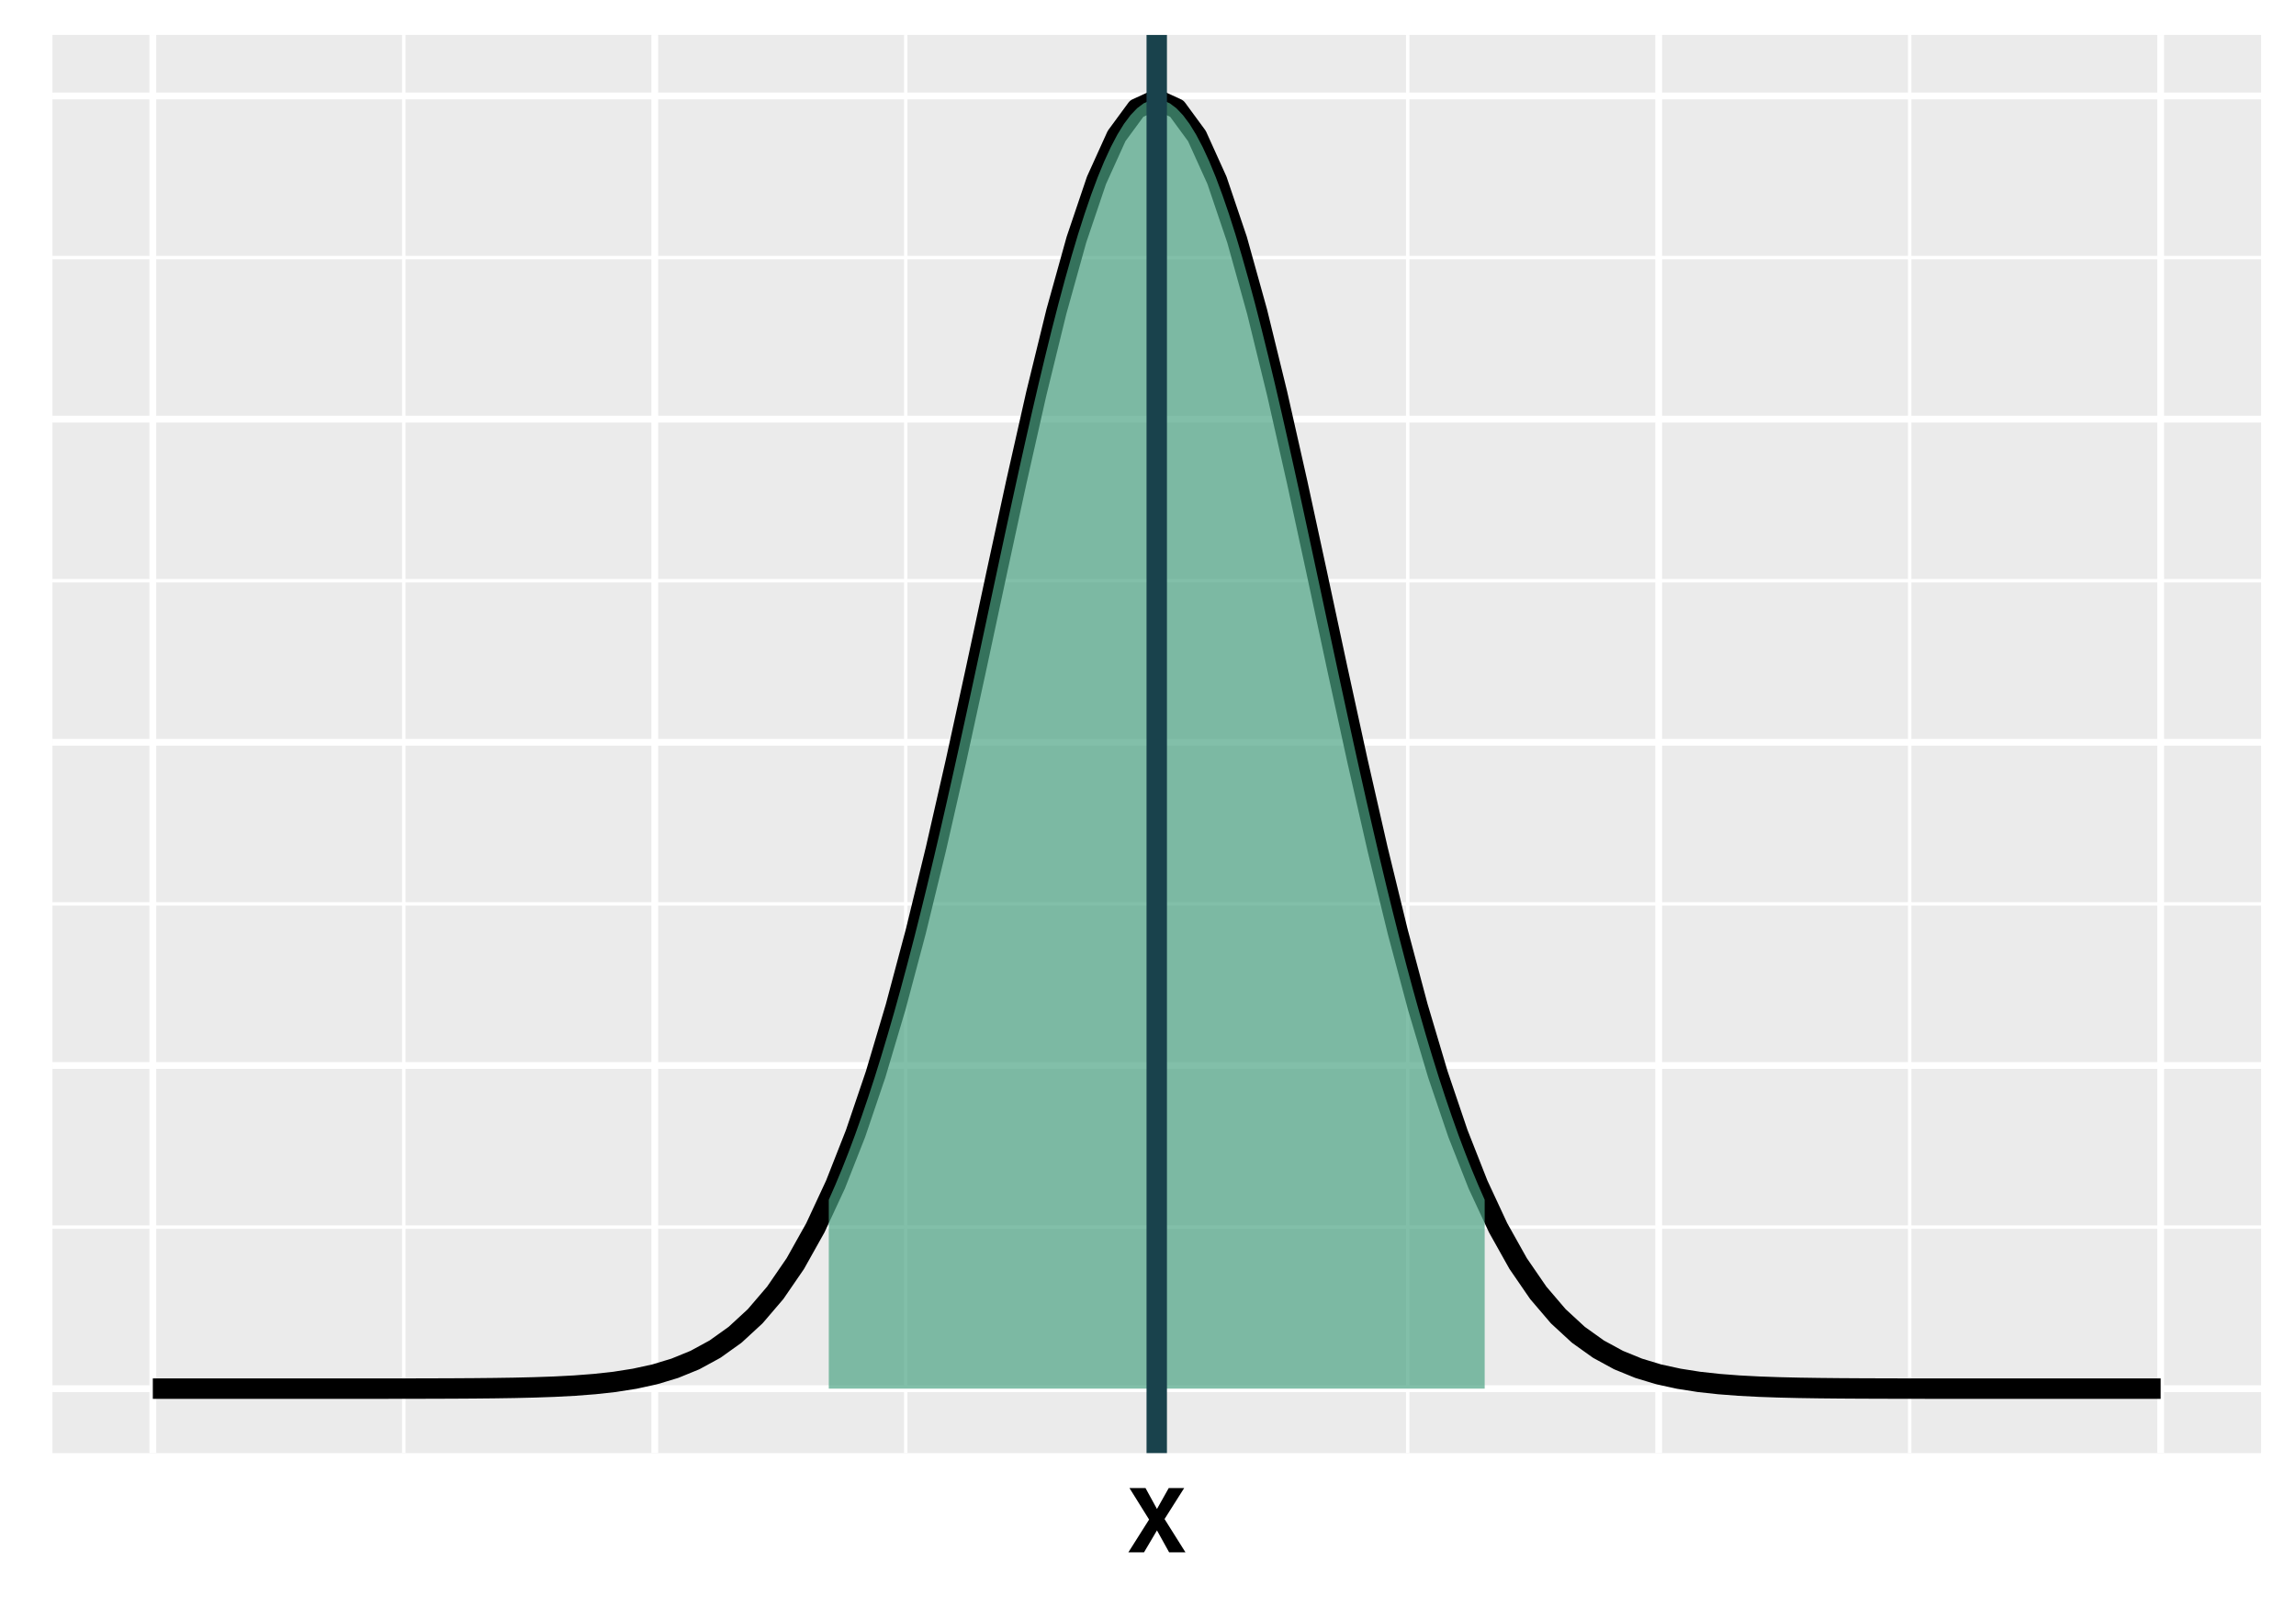
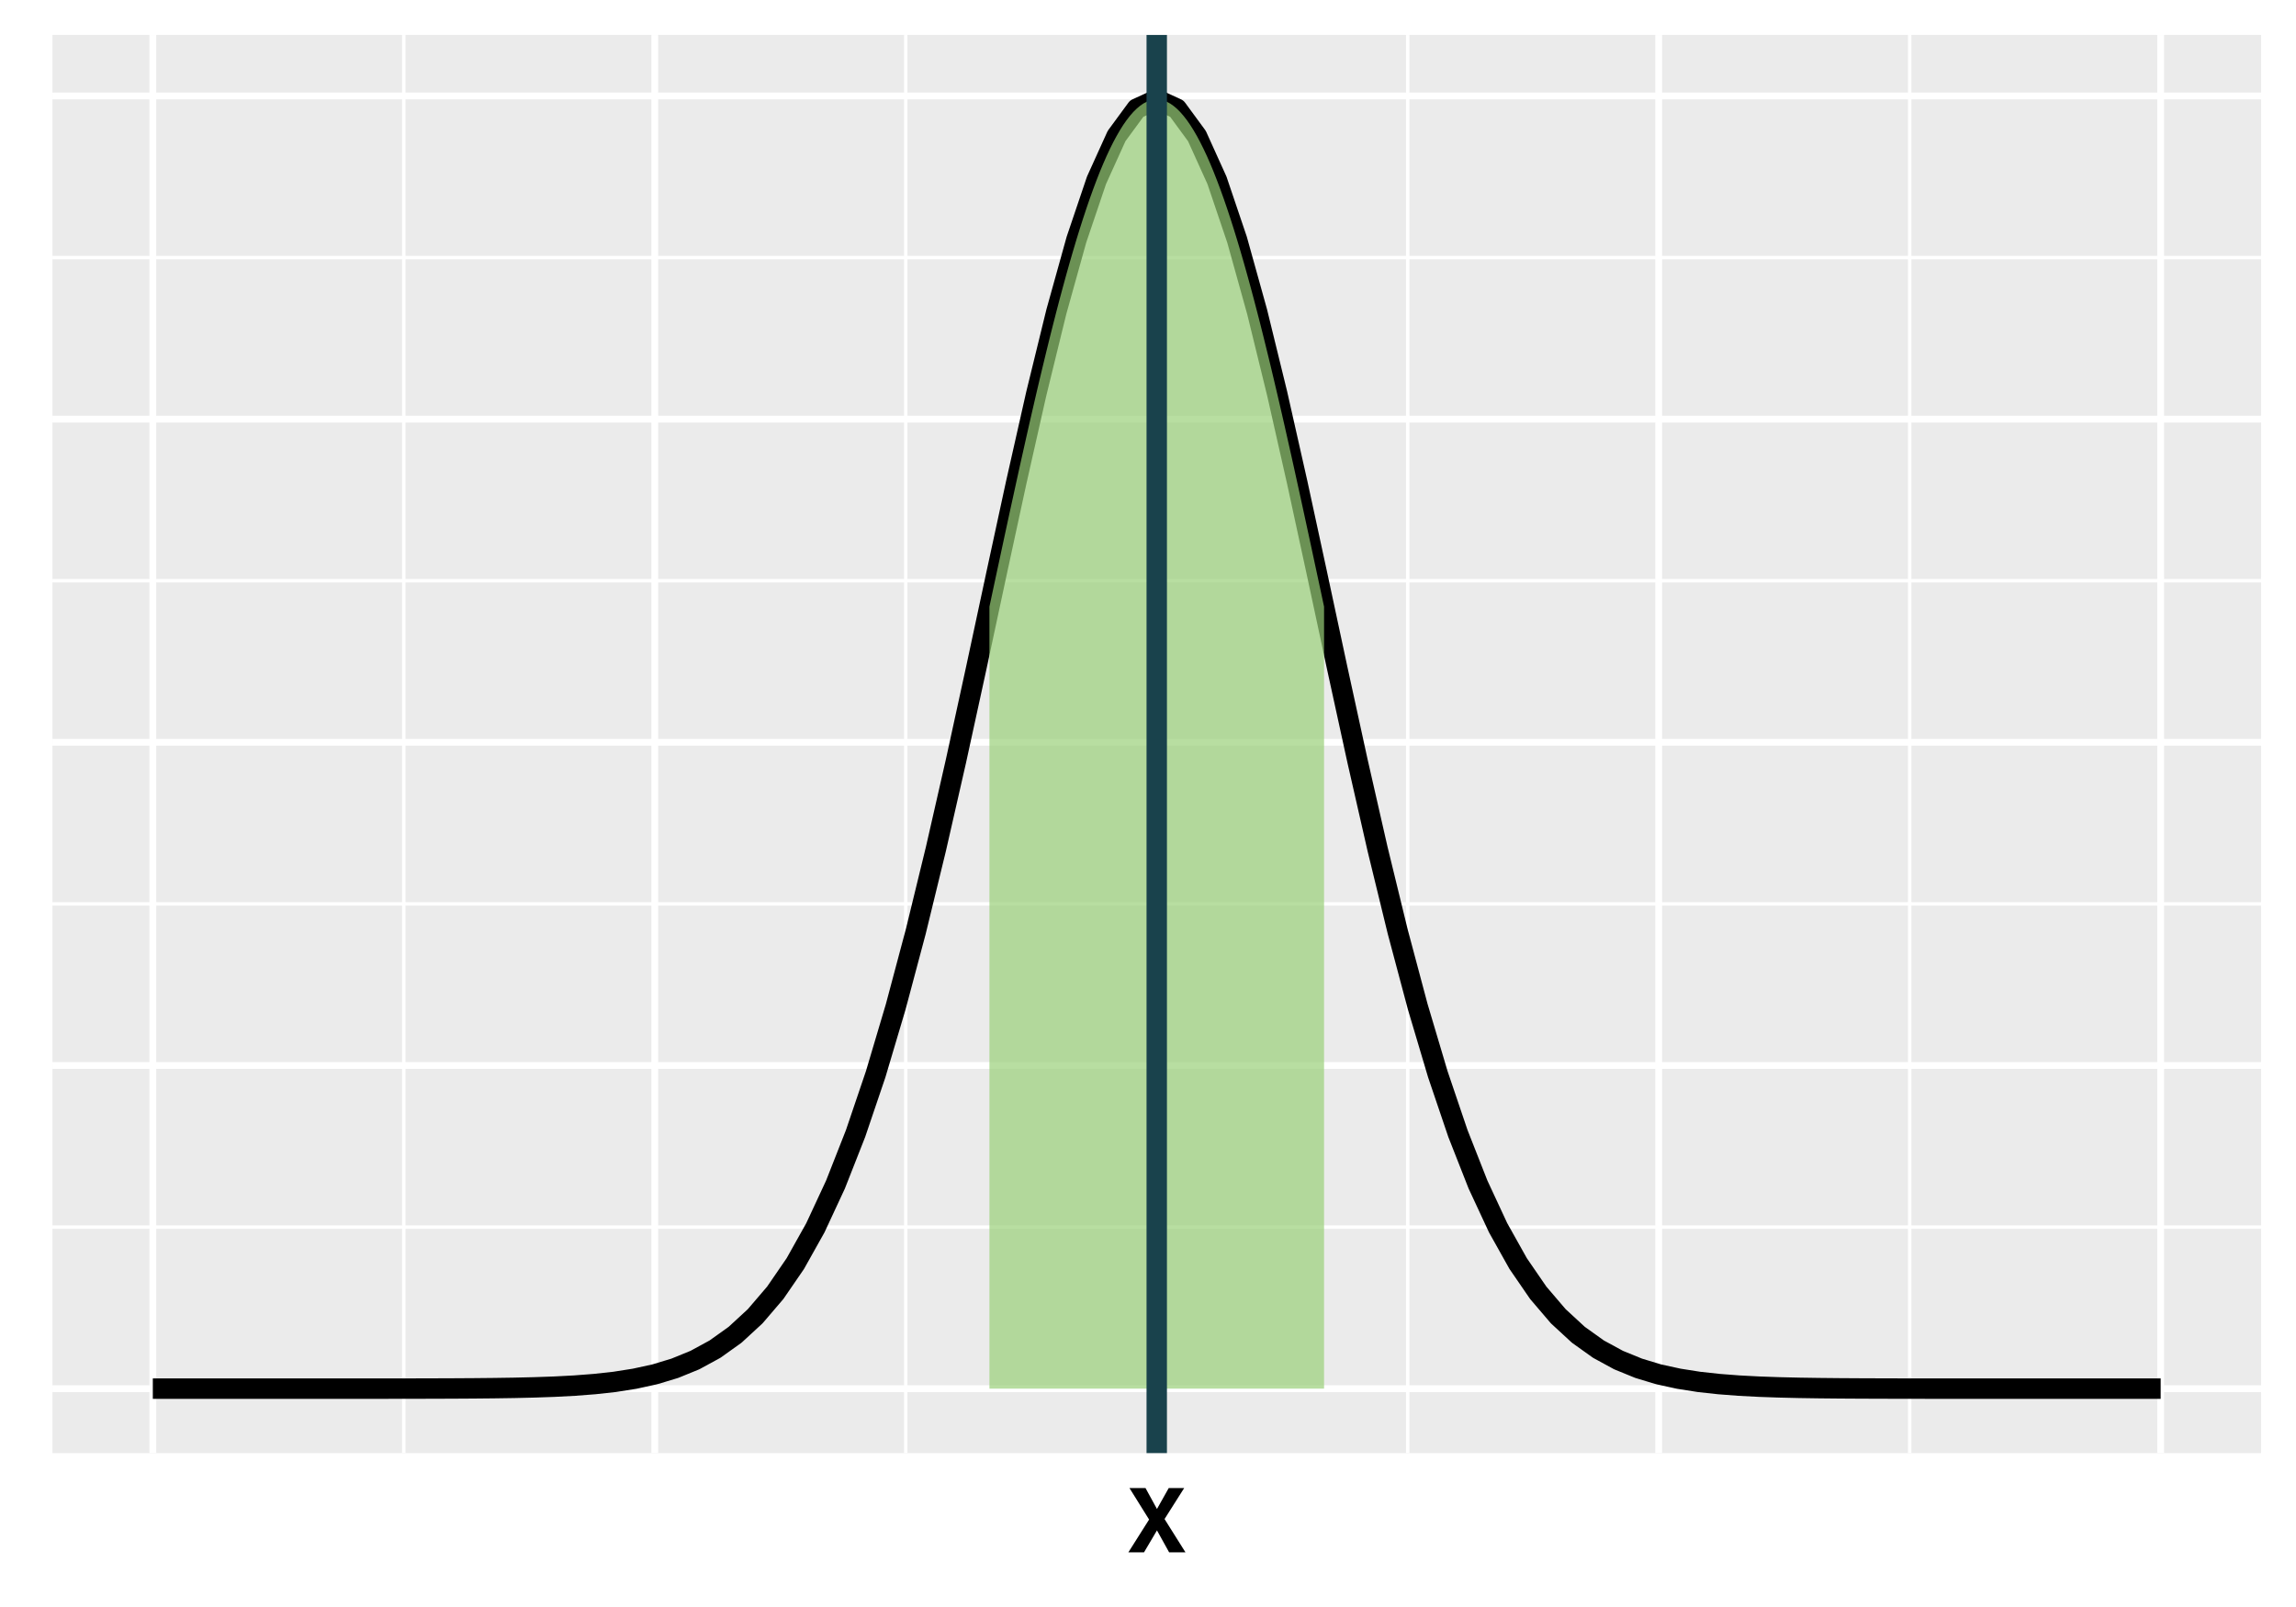
<svg xmlns="http://www.w3.org/2000/svg" xmlns:xlink="http://www.w3.org/1999/xlink" width="360pt" height="252pt" viewBox="0 0 360 252" version="1.1">
  <defs>
    <g>
      <symbol overflow="visible" id="glyph0-0">
        <path style="stroke:none;" d="M 1.047 -10.078 L 9.172 -10.078 L 9.172 0 L 1.047 0 Z M 7.906 -1.266 L 7.906 -8.812 L 2.312 -8.812 L 2.312 -1.266 Z M 7.906 -1.266 " />
      </symbol>
      <symbol overflow="visible" id="glyph0-1">
        <path style="stroke:none;" d="M 9.172 0 L 6.609 0 L 4.703 -3.438 L 2.672 0 L 0.219 0 L 3.469 -5.141 L 0.391 -10.078 L 2.906 -10.078 L 4.703 -6.797 L 6.547 -10.078 L 8.969 -10.078 L 5.891 -5.219 Z M 9.172 0 " />
      </symbol>
    </g>
    <clipPath id="clip1">
      <path d="M 8.219 5.48 L 354.52 5.48 L 354.52 227.871 L 8.219 227.871 Z M 8.219 5.48 " />
    </clipPath>
    <clipPath id="clip2">
      <path d="M 8.219 192 L 354.52 192 L 354.52 193 L 8.219 193 Z M 8.219 192 " />
    </clipPath>
    <clipPath id="clip3">
      <path d="M 8.219 141 L 354.52 141 L 354.52 143 L 8.219 143 Z M 8.219 141 " />
    </clipPath>
    <clipPath id="clip4">
      <path d="M 8.219 90 L 354.52 90 L 354.52 92 L 8.219 92 Z M 8.219 90 " />
    </clipPath>
    <clipPath id="clip5">
      <path d="M 8.219 40 L 354.52 40 L 354.52 41 L 8.219 41 Z M 8.219 40 " />
    </clipPath>
    <clipPath id="clip6">
      <path d="M 63 5.48 L 64 5.48 L 64 227.871 L 63 227.871 Z M 63 5.48 " />
    </clipPath>
    <clipPath id="clip7">
      <path d="M 141 5.48 L 143 5.48 L 143 227.871 L 141 227.871 Z M 141 5.48 " />
    </clipPath>
    <clipPath id="clip8">
      <path d="M 220 5.48 L 221 5.48 L 221 227.871 L 220 227.871 Z M 220 5.48 " />
    </clipPath>
    <clipPath id="clip9">
      <path d="M 299 5.48 L 300 5.48 L 300 227.871 L 299 227.871 Z M 299 5.48 " />
    </clipPath>
    <clipPath id="clip10">
      <path d="M 8.219 217 L 354.52 217 L 354.52 219 L 8.219 219 Z M 8.219 217 " />
    </clipPath>
    <clipPath id="clip11">
      <path d="M 8.219 166 L 354.52 166 L 354.52 168 L 8.219 168 Z M 8.219 166 " />
    </clipPath>
    <clipPath id="clip12">
      <path d="M 8.219 115 L 354.52 115 L 354.52 117 L 8.219 117 Z M 8.219 115 " />
    </clipPath>
    <clipPath id="clip13">
      <path d="M 8.219 65 L 354.52 65 L 354.52 67 L 8.219 67 Z M 8.219 65 " />
    </clipPath>
    <clipPath id="clip14">
      <path d="M 8.219 14 L 354.52 14 L 354.52 16 L 8.219 16 Z M 8.219 14 " />
    </clipPath>
    <clipPath id="clip15">
      <path d="M 23 5.48 L 25 5.48 L 25 227.871 L 23 227.871 Z M 23 5.48 " />
    </clipPath>
    <clipPath id="clip16">
      <path d="M 102 5.48 L 104 5.48 L 104 227.871 L 102 227.871 Z M 102 5.48 " />
    </clipPath>
    <clipPath id="clip17">
      <path d="M 180 5.48 L 182 5.48 L 182 227.871 L 180 227.871 Z M 180 5.48 " />
    </clipPath>
    <clipPath id="clip18">
      <path d="M 259 5.48 L 261 5.48 L 261 227.871 L 259 227.871 Z M 259 5.48 " />
    </clipPath>
    <clipPath id="clip19">
      <path d="M 338 5.48 L 340 5.48 L 340 227.871 L 338 227.871 Z M 338 5.48 " />
    </clipPath>
    <clipPath id="clip20">
      <path d="M 179 5.48 L 183 5.48 L 183 227.871 L 179 227.871 Z M 179 5.48 " />
    </clipPath>
  </defs>
-   <g id="surface314">
+   <g id="surface304">
    <rect x="0" y="0" width="360" height="252" style="fill:rgb(100%,100%,100%);fill-opacity:1;stroke:none;" />
    <rect x="0" y="0" width="360" height="252" style="fill:rgb(100%,100%,100%);fill-opacity:1;stroke:none;" />
    <path style="fill:none;stroke-width:1.067;stroke-linecap:round;stroke-linejoin:round;stroke:rgb(100%,100%,100%);stroke-opacity:1;stroke-miterlimit:10;" d="M 0 252 L 360 252 L 360 0 L 0 0 Z M 0 252 " />
    <g clip-path="url(#clip1)" clip-rule="nonzero">
      <path style=" stroke:none;fill-rule:nonzero;fill:rgb(92.157%,92.157%,92.157%);fill-opacity:1;" d="M 8.219 227.867 L 354.52 227.867 L 354.52 5.477 L 8.219 5.477 Z M 8.219 227.867 " />
    </g>
    <g clip-path="url(#clip2)" clip-rule="nonzero">
      <path style="fill:none;stroke-width:0.533;stroke-linecap:butt;stroke-linejoin:round;stroke:rgb(100%,100%,100%);stroke-opacity:1;stroke-miterlimit:10;" d="M 8.219 192.422 L 354.52 192.422 " />
    </g>
    <g clip-path="url(#clip3)" clip-rule="nonzero">
      <path style="fill:none;stroke-width:0.533;stroke-linecap:butt;stroke-linejoin:round;stroke:rgb(100%,100%,100%);stroke-opacity:1;stroke-miterlimit:10;" d="M 8.219 141.746 L 354.52 141.746 " />
    </g>
    <g clip-path="url(#clip4)" clip-rule="nonzero">
      <path style="fill:none;stroke-width:0.533;stroke-linecap:butt;stroke-linejoin:round;stroke:rgb(100%,100%,100%);stroke-opacity:1;stroke-miterlimit:10;" d="M 8.219 91.066 L 354.52 91.066 " />
    </g>
    <g clip-path="url(#clip5)" clip-rule="nonzero">
      <path style="fill:none;stroke-width:0.533;stroke-linecap:butt;stroke-linejoin:round;stroke:rgb(100%,100%,100%);stroke-opacity:1;stroke-miterlimit:10;" d="M 8.219 40.391 L 354.52 40.391 " />
    </g>
    <g clip-path="url(#clip6)" clip-rule="nonzero">
      <path style="fill:none;stroke-width:0.533;stroke-linecap:butt;stroke-linejoin:round;stroke:rgb(100%,100%,100%);stroke-opacity:1;stroke-miterlimit:10;" d="M 63.312 227.867 L 63.312 5.48 " />
    </g>
    <g clip-path="url(#clip7)" clip-rule="nonzero">
      <path style="fill:none;stroke-width:0.533;stroke-linecap:butt;stroke-linejoin:round;stroke:rgb(100%,100%,100%);stroke-opacity:1;stroke-miterlimit:10;" d="M 142.016 227.867 L 142.016 5.48 " />
    </g>
    <g clip-path="url(#clip8)" clip-rule="nonzero">
      <path style="fill:none;stroke-width:0.533;stroke-linecap:butt;stroke-linejoin:round;stroke:rgb(100%,100%,100%);stroke-opacity:1;stroke-miterlimit:10;" d="M 220.723 227.867 L 220.723 5.48 " />
    </g>
    <g clip-path="url(#clip9)" clip-rule="nonzero">
      <path style="fill:none;stroke-width:0.533;stroke-linecap:butt;stroke-linejoin:round;stroke:rgb(100%,100%,100%);stroke-opacity:1;stroke-miterlimit:10;" d="M 299.426 227.867 L 299.426 5.48 " />
    </g>
    <g clip-path="url(#clip10)" clip-rule="nonzero">
      <path style="fill:none;stroke-width:1.067;stroke-linecap:butt;stroke-linejoin:round;stroke:rgb(100%,100%,100%);stroke-opacity:1;stroke-miterlimit:10;" d="M 8.219 217.758 L 354.52 217.758 " />
    </g>
    <g clip-path="url(#clip11)" clip-rule="nonzero">
      <path style="fill:none;stroke-width:1.067;stroke-linecap:butt;stroke-linejoin:round;stroke:rgb(100%,100%,100%);stroke-opacity:1;stroke-miterlimit:10;" d="M 8.219 167.082 L 354.52 167.082 " />
    </g>
    <g clip-path="url(#clip12)" clip-rule="nonzero">
      <path style="fill:none;stroke-width:1.067;stroke-linecap:butt;stroke-linejoin:round;stroke:rgb(100%,100%,100%);stroke-opacity:1;stroke-miterlimit:10;" d="M 8.219 116.406 L 354.52 116.406 " />
    </g>
    <g clip-path="url(#clip13)" clip-rule="nonzero">
      <path style="fill:none;stroke-width:1.067;stroke-linecap:butt;stroke-linejoin:round;stroke:rgb(100%,100%,100%);stroke-opacity:1;stroke-miterlimit:10;" d="M 8.219 65.73 L 354.52 65.73 " />
    </g>
    <g clip-path="url(#clip14)" clip-rule="nonzero">
      <path style="fill:none;stroke-width:1.067;stroke-linecap:butt;stroke-linejoin:round;stroke:rgb(100%,100%,100%);stroke-opacity:1;stroke-miterlimit:10;" d="M 8.219 15.051 L 354.52 15.051 " />
    </g>
    <g clip-path="url(#clip15)" clip-rule="nonzero">
      <path style="fill:none;stroke-width:1.067;stroke-linecap:butt;stroke-linejoin:round;stroke:rgb(100%,100%,100%);stroke-opacity:1;stroke-miterlimit:10;" d="M 23.961 227.867 L 23.961 5.48 " />
    </g>
    <g clip-path="url(#clip16)" clip-rule="nonzero">
      <path style="fill:none;stroke-width:1.067;stroke-linecap:butt;stroke-linejoin:round;stroke:rgb(100%,100%,100%);stroke-opacity:1;stroke-miterlimit:10;" d="M 102.664 227.867 L 102.664 5.48 " />
    </g>
    <g clip-path="url(#clip17)" clip-rule="nonzero">
      <path style="fill:none;stroke-width:1.067;stroke-linecap:butt;stroke-linejoin:round;stroke:rgb(100%,100%,100%);stroke-opacity:1;stroke-miterlimit:10;" d="M 181.371 227.867 L 181.371 5.48 " />
    </g>
    <g clip-path="url(#clip18)" clip-rule="nonzero">
      <path style="fill:none;stroke-width:1.067;stroke-linecap:butt;stroke-linejoin:round;stroke:rgb(100%,100%,100%);stroke-opacity:1;stroke-miterlimit:10;" d="M 260.074 227.867 L 260.074 5.48 " />
    </g>
    <g clip-path="url(#clip19)" clip-rule="nonzero">
      <path style="fill:none;stroke-width:1.067;stroke-linecap:butt;stroke-linejoin:round;stroke:rgb(100%,100%,100%);stroke-opacity:1;stroke-miterlimit:10;" d="M 338.781 227.867 L 338.781 5.48 " />
    </g>
    <path style="fill:none;stroke-width:3.201;stroke-linecap:butt;stroke-linejoin:round;stroke:rgb(0%,0%,0%);stroke-opacity:1;stroke-miterlimit:10;" d="M 23.961 217.758 L 58.59 217.758 L 64.887 217.75 L 68.035 217.742 L 71.184 217.73 L 74.332 217.711 L 77.48 217.68 L 80.629 217.633 L 83.777 217.559 L 86.926 217.449 L 90.07 217.285 L 93.219 217.043 L 96.367 216.699 L 99.516 216.203 L 102.664 215.516 L 105.812 214.562 L 108.961 213.277 L 112.109 211.562 L 115.258 209.312 L 118.406 206.41 L 121.555 202.73 L 124.703 198.145 L 127.852 192.523 L 131 185.754 L 134.148 177.75 L 137.297 168.461 L 140.441 157.883 L 143.59 146.07 L 146.738 133.16 L 149.887 119.352 L 153.035 104.926 L 156.184 90.234 L 159.332 75.691 L 162.48 61.75 L 165.629 48.891 L 168.777 37.586 L 171.926 28.273 L 175.074 21.328 L 178.223 17.039 L 181.371 15.59 L 184.52 17.039 L 187.668 21.328 L 190.812 28.273 L 193.961 37.586 L 197.109 48.891 L 200.258 61.75 L 203.406 75.691 L 206.555 90.234 L 209.703 104.926 L 212.852 119.352 L 216 133.16 L 219.148 146.07 L 222.297 157.883 L 225.445 168.461 L 228.594 177.75 L 231.742 185.754 L 234.891 192.523 L 238.039 198.145 L 241.188 202.73 L 244.332 206.41 L 247.48 209.312 L 250.629 211.562 L 253.777 213.277 L 256.926 214.562 L 260.074 215.516 L 263.223 216.203 L 266.371 216.699 L 269.52 217.043 L 272.668 217.285 L 275.816 217.449 L 278.965 217.559 L 282.113 217.633 L 285.262 217.68 L 288.41 217.711 L 291.559 217.73 L 294.703 217.742 L 297.852 217.75 L 304.148 217.758 L 338.781 217.758 " />
-     <path style=" stroke:none;fill-rule:nonzero;fill:rgb(29.804%,63.922%,51.765%);fill-opacity:0.698;" d="M 129.949 188.145 L 130.977 185.805 L 132.008 183.332 L 133.035 180.723 L 134.062 177.98 L 135.09 175.098 L 136.121 172.082 L 137.148 168.922 L 138.176 165.625 L 139.203 162.195 L 140.234 158.625 L 141.262 154.926 L 142.289 151.098 L 143.32 147.141 L 144.348 143.066 L 145.375 138.879 L 146.402 134.586 L 147.434 130.191 L 148.461 125.707 L 149.488 121.141 L 150.516 116.508 L 151.547 111.809 L 152.574 107.066 L 153.602 102.289 L 154.633 97.492 L 155.66 92.684 L 156.688 87.887 L 157.715 83.109 L 158.746 78.375 L 159.773 73.691 L 160.801 69.082 L 161.828 64.559 L 162.859 60.141 L 163.887 55.844 L 164.914 51.688 L 165.945 47.684 L 166.973 43.852 L 168 40.207 L 169.027 36.762 L 170.059 33.535 L 171.086 30.539 L 172.113 27.785 L 173.145 25.289 L 174.172 23.059 L 175.199 21.102 L 176.227 19.434 L 177.258 18.059 L 178.285 16.98 L 179.312 16.207 L 180.34 15.742 L 181.371 15.59 L 182.398 15.742 L 183.426 16.207 L 184.457 16.98 L 185.484 18.059 L 186.512 19.434 L 187.539 21.102 L 188.57 23.059 L 189.598 25.289 L 190.625 27.785 L 191.652 30.539 L 192.684 33.535 L 193.711 36.762 L 194.738 40.207 L 195.77 43.852 L 196.797 47.684 L 197.824 51.688 L 198.852 55.844 L 199.883 60.141 L 200.91 64.559 L 201.938 69.082 L 202.965 73.691 L 203.996 78.375 L 205.023 83.109 L 206.051 87.887 L 207.082 92.684 L 208.109 97.492 L 209.137 102.289 L 210.164 107.066 L 211.195 111.809 L 212.223 116.508 L 213.25 121.141 L 214.277 125.707 L 215.309 130.191 L 216.336 134.586 L 217.363 138.879 L 218.395 143.066 L 219.422 147.141 L 220.449 151.098 L 221.477 154.926 L 222.508 158.625 L 223.535 162.195 L 224.562 165.625 L 225.59 168.922 L 226.621 172.082 L 227.648 175.098 L 228.676 177.98 L 229.707 180.723 L 230.734 183.332 L 231.762 185.805 L 232.789 188.145 L 232.789 217.758 L 129.949 217.758 Z M 129.949 188.145 " />
+     <path style=" stroke:none;fill-rule:nonzero;fill:rgb(60.392%,81.569%,47.451%);fill-opacity:0.698;" d="M 155.137 95.137 L 155.66 92.684 L 156.184 90.234 L 156.711 87.789 L 157.234 85.348 L 157.758 82.914 L 158.281 80.496 L 158.809 78.086 L 159.332 75.691 L 159.855 73.312 L 160.383 70.953 L 160.906 68.613 L 161.43 66.301 L 161.957 64.012 L 162.48 61.75 L 163.004 59.52 L 163.531 57.32 L 164.055 55.156 L 164.578 53.027 L 165.105 50.938 L 165.629 48.891 L 166.152 46.887 L 166.68 44.93 L 167.203 43.016 L 167.727 41.156 L 168.254 39.344 L 168.777 37.586 L 169.301 35.887 L 169.828 34.242 L 170.352 32.656 L 170.875 31.133 L 171.402 29.672 L 171.926 28.273 L 172.449 26.941 L 172.977 25.68 L 173.5 24.484 L 174.023 23.359 L 174.547 22.309 L 175.074 21.328 L 175.598 20.422 L 176.121 19.59 L 176.648 18.836 L 177.172 18.16 L 177.695 17.559 L 178.223 17.039 L 178.746 16.598 L 179.27 16.234 L 179.797 15.953 L 180.32 15.75 L 180.844 15.629 L 181.371 15.59 L 181.895 15.629 L 182.418 15.75 L 182.945 15.953 L 183.469 16.234 L 183.992 16.598 L 184.52 17.039 L 185.043 17.559 L 185.566 18.16 L 186.094 18.836 L 186.617 19.59 L 187.141 20.422 L 187.668 21.328 L 188.191 22.309 L 188.715 23.359 L 189.242 24.484 L 189.766 25.68 L 190.289 26.941 L 190.812 28.273 L 191.34 29.672 L 191.863 31.133 L 192.387 32.656 L 192.914 34.242 L 193.438 35.887 L 193.961 37.586 L 194.488 39.344 L 195.012 41.156 L 195.535 43.016 L 196.062 44.93 L 196.586 46.887 L 197.109 48.891 L 197.637 50.938 L 198.16 53.027 L 198.684 55.156 L 199.211 57.32 L 199.734 59.52 L 200.258 61.75 L 200.785 64.012 L 201.309 66.301 L 201.832 68.613 L 202.359 70.953 L 202.883 73.312 L 203.406 75.691 L 203.934 78.086 L 204.457 80.496 L 204.98 82.914 L 205.508 85.348 L 206.031 87.789 L 206.555 90.234 L 207.082 92.684 L 207.605 95.137 L 207.605 217.758 L 155.137 217.758 Z M 155.137 95.137 " />
    <g clip-path="url(#clip20)" clip-rule="nonzero">
      <path style="fill:none;stroke-width:3.201;stroke-linecap:butt;stroke-linejoin:round;stroke:rgb(9.804%,25.882%,29.804%);stroke-opacity:1;stroke-miterlimit:10;" d="M 181.371 227.867 L 181.371 5.48 " />
    </g>
    <g style="fill:rgb(0%,0%,0%);fill-opacity:1;">
      <use xlink:href="#glyph0-1" x="176.703" y="243.426" />
    </g>
  </g>
</svg>
